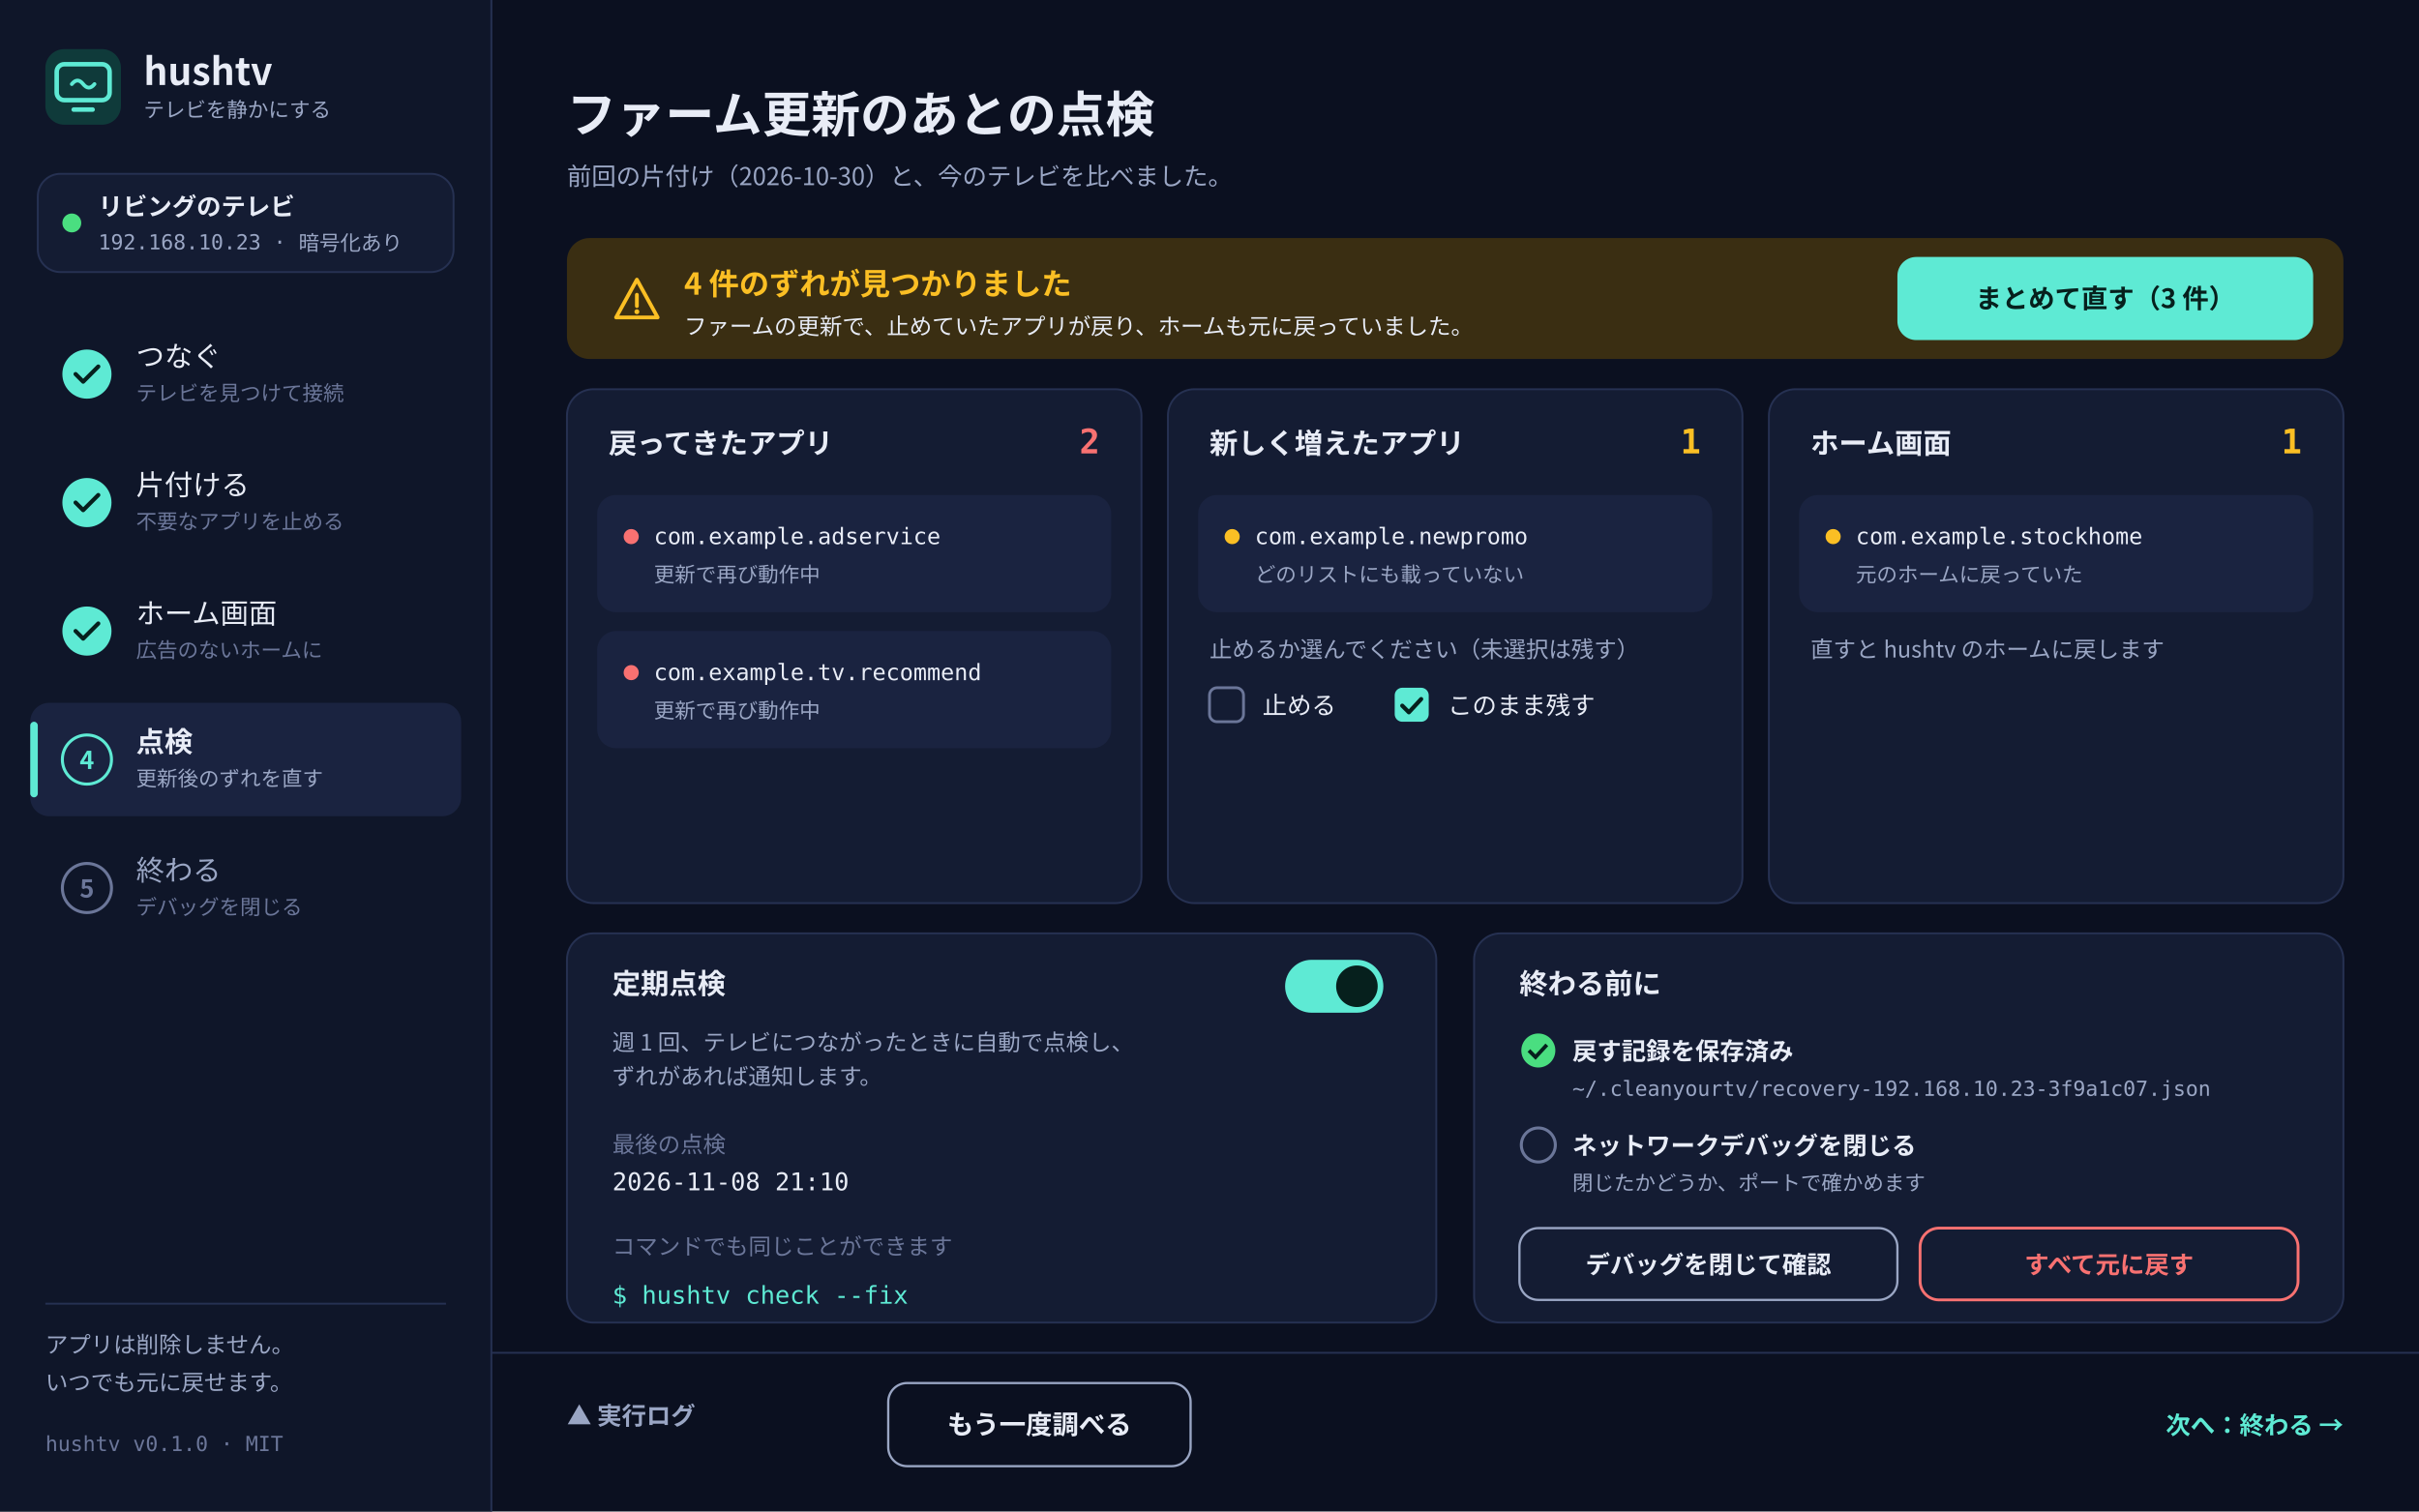
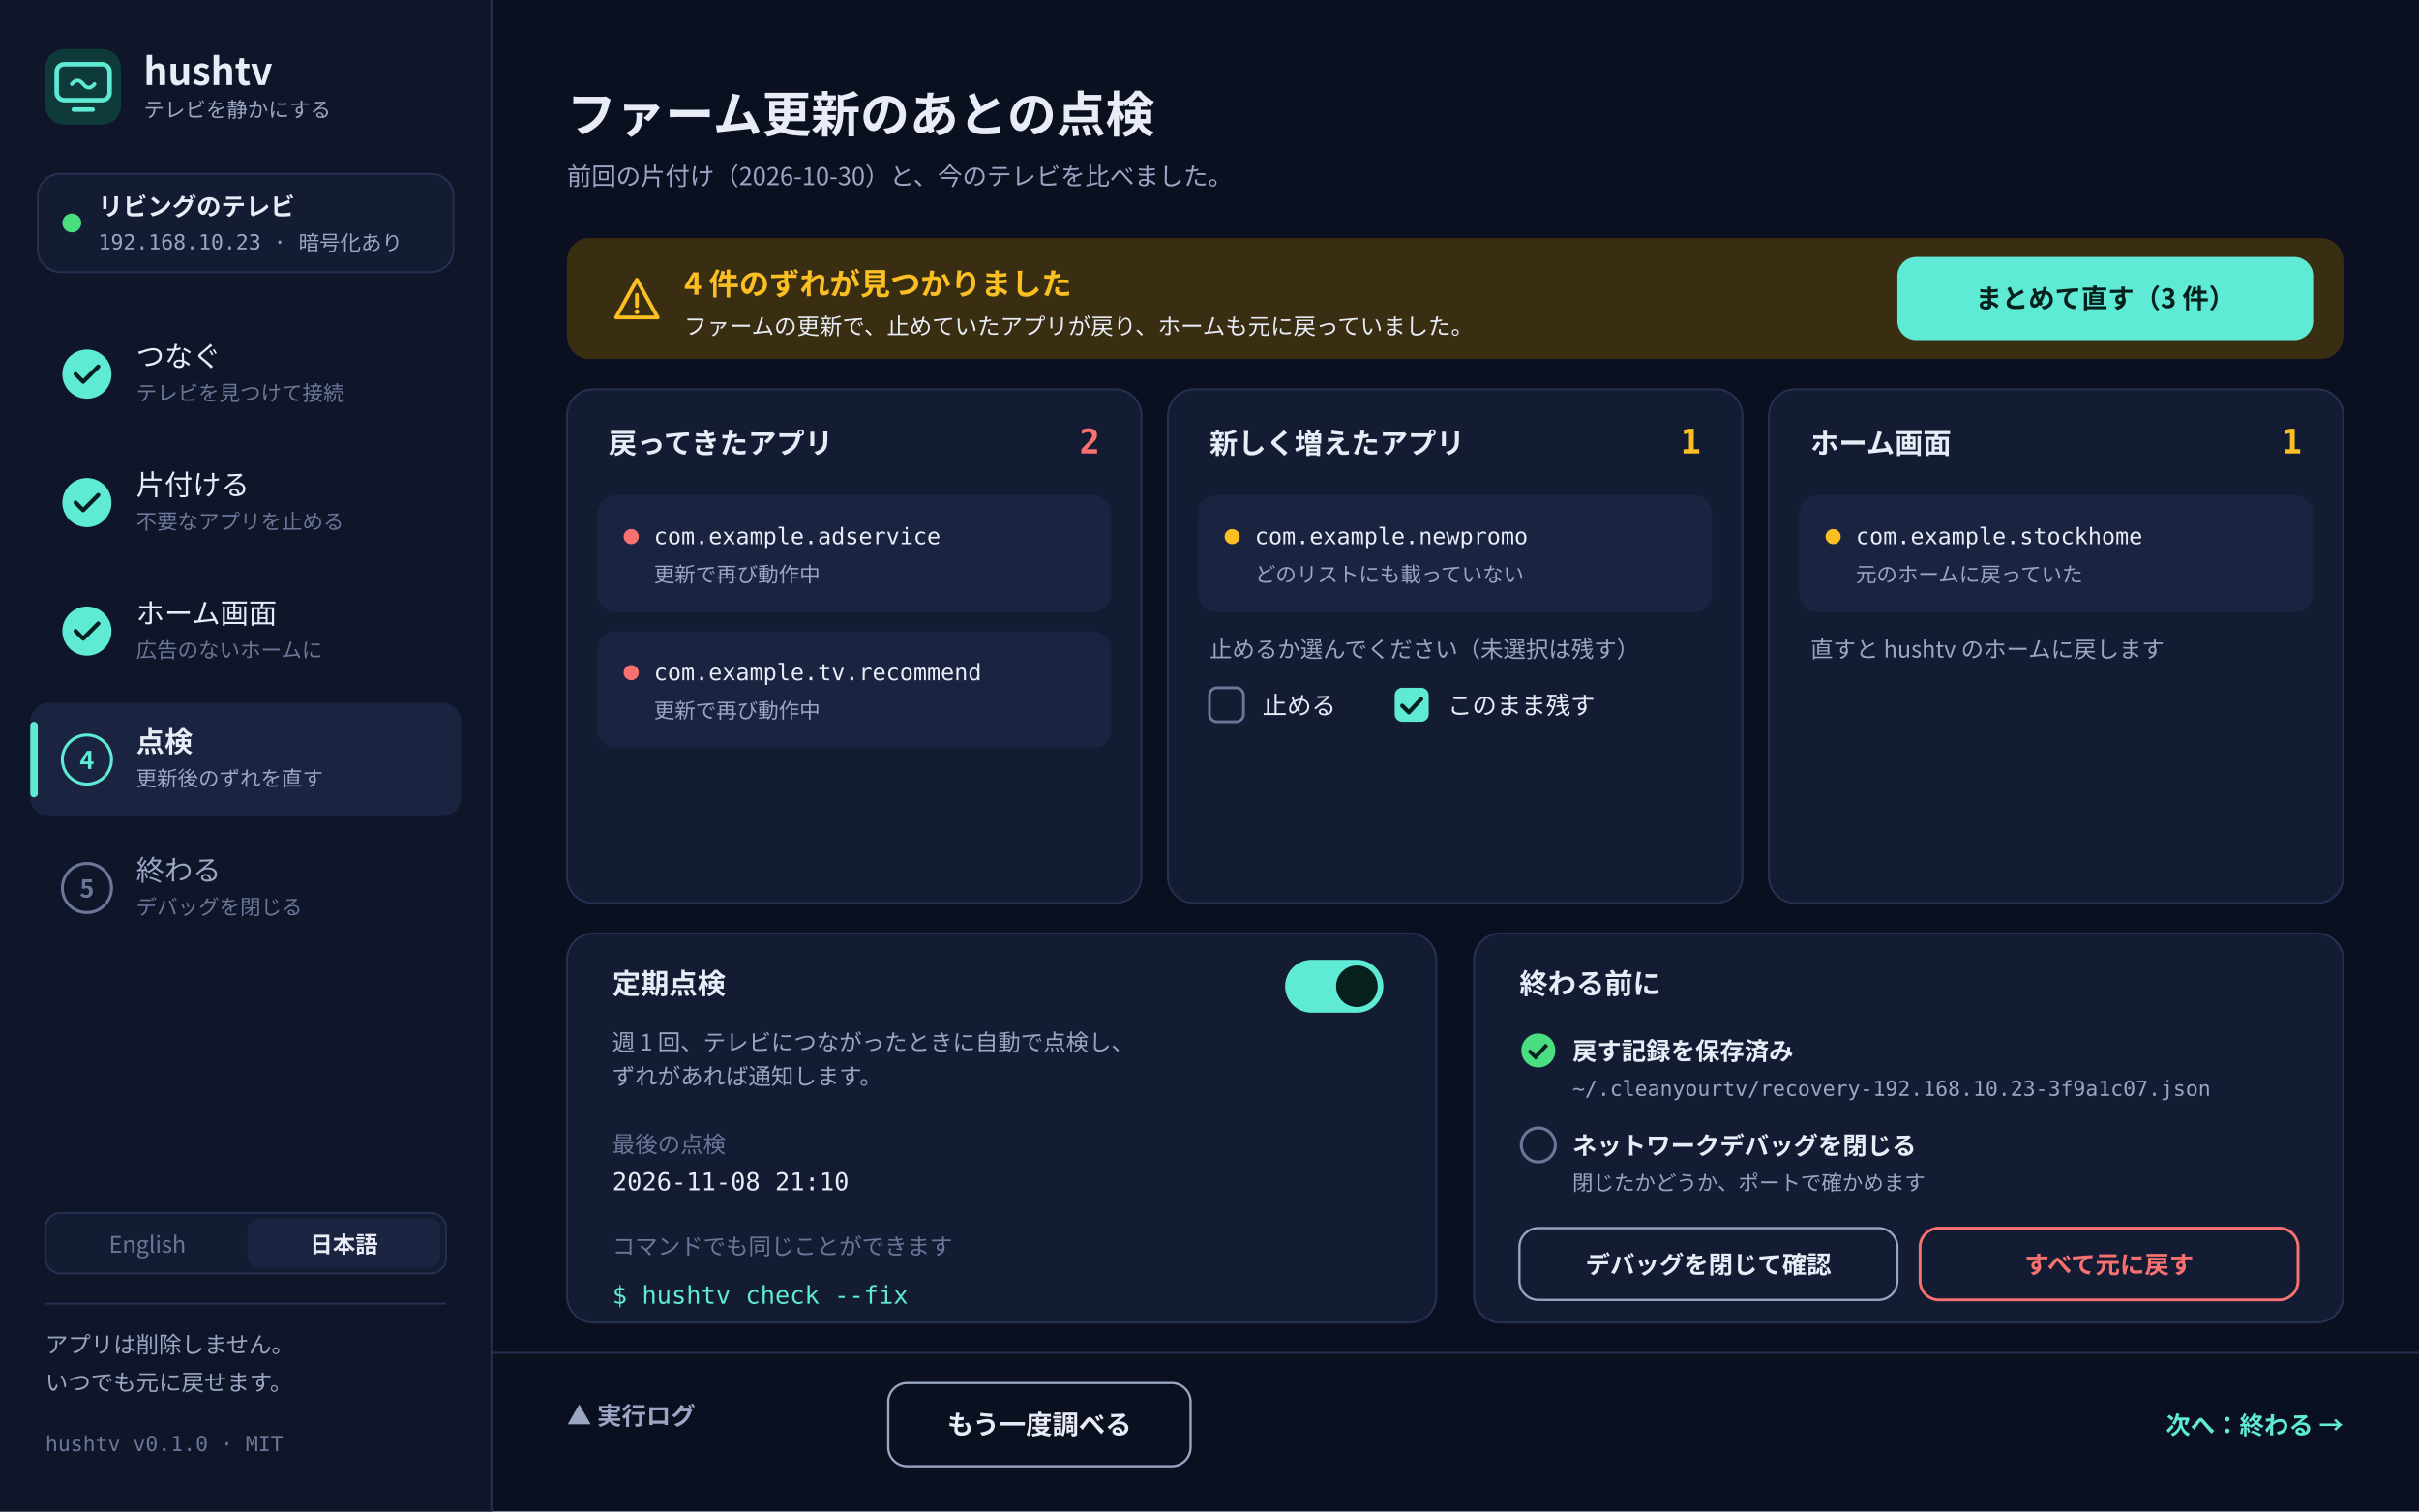
<svg xmlns="http://www.w3.org/2000/svg" width="1280" height="800" viewBox="0 0 1280 800">
  <rect width="1280" height="800" fill="#0B1020" />
  <rect x="0" y="0" width="260" height="800" rx="0" fill="#0F1629" opacity="1" />
  <line x1="260" y1="0" x2="260" y2="800" stroke="#263152" />
  <rect x="24" y="26" width="40" height="40" rx="10" fill="#0F3A3A" opacity="1" />
  <g transform="translate(30,34) scale(1.0)">
    <rect x="0" y="0" width="28" height="19" rx="4" fill="none" stroke="#5EEAD4" stroke-width="2.4" />
    <path d="M9 24h10" stroke="#5EEAD4" stroke-width="2.4" stroke-linecap="round" />
    <path d="M8 10.5c2-2.5 4-2.5 6 0s4 2.5 6 0" stroke="#5EEAD4" stroke-width="2" fill="none" stroke-linecap="round" />
  </g>
  <text x="76" y="45" font-family="'Noto Sans JP','Noto Sans CJK JP','Hiragino Sans','Yu Gothic UI',sans-serif" font-size="20" font-weight="700" fill="#E8ECF6" text-anchor="start" opacity="1">hushtv</text>
  <text x="76" y="62" font-family="'Noto Sans JP','Noto Sans CJK JP','Hiragino Sans','Yu Gothic UI',sans-serif" font-size="11" font-weight="400" fill="#9AA6C4" text-anchor="start" opacity="1">テレビを静かにする</text>
  <rect x="20" y="92" width="220" height="52" rx="12" fill="#141C33" stroke="#263152" stroke-width="1" opacity="1" />
  <circle cx="38" cy="118" r="5" fill="#4ADE80" />
  <text x="52" y="114" font-family="'Noto Sans JP','Noto Sans CJK JP','Hiragino Sans','Yu Gothic UI',sans-serif" font-size="13" font-weight="600" fill="#E8ECF6" text-anchor="start" opacity="1">リビングのテレビ</text>
  <text x="52" y="132" font-family="'JetBrains Mono','SFMono-Regular',Consolas,monospace" font-size="11" font-weight="400" fill="#9AA6C4" text-anchor="start" opacity="1">192.168.10.23 · 暗号化あり</text>
  <circle cx="46" cy="198" r="13" fill="#5EEAD4" />
  <path d="M40 198l4 4 8-8" stroke="#06201D" stroke-width="2.2" fill="none" stroke-linecap="round" stroke-linejoin="round" />
  <text x="72" y="194" font-family="'Noto Sans JP','Noto Sans CJK JP','Hiragino Sans','Yu Gothic UI',sans-serif" font-size="15" font-weight="500" fill="#E8ECF6" text-anchor="start" opacity="1">つなぐ</text>
  <text x="72" y="212" font-family="'Noto Sans JP','Noto Sans CJK JP','Hiragino Sans','Yu Gothic UI',sans-serif" font-size="11" font-weight="400" fill="#6B7699" text-anchor="start" opacity="1">テレビを見つけて接続</text>
  <circle cx="46" cy="266" r="13" fill="#5EEAD4" />
  <path d="M40 266l4 4 8-8" stroke="#06201D" stroke-width="2.2" fill="none" stroke-linecap="round" stroke-linejoin="round" />
  <text x="72" y="262" font-family="'Noto Sans JP','Noto Sans CJK JP','Hiragino Sans','Yu Gothic UI',sans-serif" font-size="15" font-weight="500" fill="#E8ECF6" text-anchor="start" opacity="1">片付ける</text>
  <text x="72" y="280" font-family="'Noto Sans JP','Noto Sans CJK JP','Hiragino Sans','Yu Gothic UI',sans-serif" font-size="11" font-weight="400" fill="#6B7699" text-anchor="start" opacity="1">不要なアプリを止める</text>
  <circle cx="46" cy="334" r="13" fill="#5EEAD4" />
  <path d="M40 334l4 4 8-8" stroke="#06201D" stroke-width="2.2" fill="none" stroke-linecap="round" stroke-linejoin="round" />
  <text x="72" y="330" font-family="'Noto Sans JP','Noto Sans CJK JP','Hiragino Sans','Yu Gothic UI',sans-serif" font-size="15" font-weight="500" fill="#E8ECF6" text-anchor="start" opacity="1">ホーム画面</text>
  <text x="72" y="348" font-family="'Noto Sans JP','Noto Sans CJK JP','Hiragino Sans','Yu Gothic UI',sans-serif" font-size="11" font-weight="400" fill="#6B7699" text-anchor="start" opacity="1">広告のないホームに</text>
  <rect x="16" y="372" width="228" height="60" rx="10" fill="#1A2340" opacity="1" />
  <rect x="16" y="382" width="4" height="40" rx="2" fill="#5EEAD4" opacity="1" />
  <circle cx="46" cy="402" r="13" fill="none" stroke="#5EEAD4" stroke-width="1.6" />
  <text x="46" y="407" font-family="'Noto Sans JP','Noto Sans CJK JP','Hiragino Sans','Yu Gothic UI',sans-serif" font-size="13" font-weight="700" fill="#5EEAD4" text-anchor="middle" opacity="1">4</text>
  <text x="72" y="398" font-family="'Noto Sans JP','Noto Sans CJK JP','Hiragino Sans','Yu Gothic UI',sans-serif" font-size="15" font-weight="700" fill="#E8ECF6" text-anchor="start" opacity="1">点検</text>
  <text x="72" y="416" font-family="'Noto Sans JP','Noto Sans CJK JP','Hiragino Sans','Yu Gothic UI',sans-serif" font-size="11" font-weight="400" fill="#9AA6C4" text-anchor="start" opacity="1">更新後のずれを直す</text>
  <circle cx="46" cy="470" r="13" fill="none" stroke="#6B7699" stroke-width="1.6" />
  <text x="46" y="475" font-family="'Noto Sans JP','Noto Sans CJK JP','Hiragino Sans','Yu Gothic UI',sans-serif" font-size="13" font-weight="700" fill="#6B7699" text-anchor="middle" opacity="1">5</text>
  <text x="72" y="466" font-family="'Noto Sans JP','Noto Sans CJK JP','Hiragino Sans','Yu Gothic UI',sans-serif" font-size="15" font-weight="500" fill="#9AA6C4" text-anchor="start" opacity="1">終わる</text>
  <text x="72" y="484" font-family="'Noto Sans JP','Noto Sans CJK JP','Hiragino Sans','Yu Gothic UI',sans-serif" font-size="11" font-weight="400" fill="#6B7699" text-anchor="start" opacity="1">デバッグを閉じる</text>
+   <rect x="24" y="642" width="212" height="32" rx="8" fill="#141C33" stroke="#263152" stroke-width="1" opacity="1" />
+   <rect x="131" y="645" width="102" height="26" rx="6" fill="#1A2340" opacity="1" />
+   <text x="78" y="663" font-family="'Noto Sans JP','Noto Sans CJK JP','Hiragino Sans','Yu Gothic UI',sans-serif" font-size="12" font-weight="400" fill="#6B7699" text-anchor="middle">English</text>
+   <text x="182" y="663" font-family="'Noto Sans JP','Noto Sans CJK JP','Hiragino Sans','Yu Gothic UI',sans-serif" font-size="12" font-weight="700" fill="#E8ECF6" text-anchor="middle">日本語</text>
  <line x1="24" y1="690" x2="236" y2="690" stroke="#263152" />
  <text x="24" y="716" font-family="'Noto Sans JP','Noto Sans CJK JP','Hiragino Sans','Yu Gothic UI',sans-serif" font-size="12" font-weight="400" fill="#9AA6C4" text-anchor="start" opacity="1">アプリは削除しません。</text>
  <text x="24" y="736" font-family="'Noto Sans JP','Noto Sans CJK JP','Hiragino Sans','Yu Gothic UI',sans-serif" font-size="12" font-weight="400" fill="#9AA6C4" text-anchor="start" opacity="1">いつでも元に戻せます。</text>
  <text x="24" y="768" font-family="'JetBrains Mono','SFMono-Regular',Consolas,monospace" font-size="11" font-weight="400" fill="#6B7699" text-anchor="start" opacity="1">hushtv v0.1.0 · MIT</text>
  <text x="300" y="70" font-family="'Noto Sans JP','Noto Sans CJK JP','Hiragino Sans','Yu Gothic UI',sans-serif" font-size="26" font-weight="700" fill="#E8ECF6" text-anchor="start" opacity="1">ファーム更新のあとの点検</text>
  <text x="300" y="98" font-family="'Noto Sans JP','Noto Sans CJK JP','Hiragino Sans','Yu Gothic UI',sans-serif" font-size="13" font-weight="400" fill="#9AA6C4" text-anchor="start" opacity="1">前回の片付け（2026-10-30）と、今のテレビを比べました。</text>
  <rect x="300" y="126" width="940" height="64" rx="12" fill="#3A2E12" opacity="1" />
  <path d="M326 168l11-20 11 20z" fill="none" stroke="#FBBF24" stroke-width="2" stroke-linejoin="round" />
  <path d="M337 156v6" stroke="#FBBF24" stroke-width="2" stroke-linecap="round" />
  <circle cx="337" cy="165" r="1.3" fill="#FBBF24" />
  <text x="362" y="156" font-family="'Noto Sans JP','Noto Sans CJK JP','Hiragino Sans','Yu Gothic UI',sans-serif" font-size="16" font-weight="700" fill="#FBBF24" text-anchor="start" opacity="1">4 件のずれが見つかりました</text>
  <text x="362" y="177" font-family="'Noto Sans JP','Noto Sans CJK JP','Hiragino Sans','Yu Gothic UI',sans-serif" font-size="12" font-weight="400" fill="#E8ECF6" text-anchor="start" opacity="1">ファームの更新で、止めていたアプリが戻り、ホームも元に戻っていました。</text>
  <rect x="1004" y="136" width="220" height="44" rx="10" fill="#5EEAD4" opacity="1" />
  <text x="1114.0" y="163.0" font-family="'Noto Sans JP','Noto Sans CJK JP','Hiragino Sans','Yu Gothic UI',sans-serif" font-size="14" font-weight="700" fill="#06201D" text-anchor="middle" opacity="1">まとめて直す（3 件）</text>
  <rect x="300" y="206" width="304" height="272" rx="14" fill="#141C33" stroke="#263152" stroke-width="1" opacity="1" />
  <text x="322" y="240" font-family="'Noto Sans JP','Noto Sans CJK JP','Hiragino Sans','Yu Gothic UI',sans-serif" font-size="15" font-weight="700" fill="#E8ECF6" text-anchor="start" opacity="1">戻ってきたアプリ</text>
  <text x="582" y="240" font-family="'JetBrains Mono','SFMono-Regular',Consolas,monospace" font-size="18" font-weight="700" fill="#F87171" text-anchor="end" opacity="1">2</text>
  <rect x="316" y="262" width="272" height="62" rx="10" fill="#1A2340" opacity="1" />
  <circle cx="334" cy="284" r="4" fill="#F87171" />
  <text x="346" y="288" font-family="'JetBrains Mono','SFMono-Regular',Consolas,monospace" font-size="12" font-weight="500" fill="#E8ECF6" text-anchor="start" opacity="1">com.example.adservice</text>
  <text x="346" y="308" font-family="'Noto Sans JP','Noto Sans CJK JP','Hiragino Sans','Yu Gothic UI',sans-serif" font-size="11" font-weight="400" fill="#9AA6C4" text-anchor="start" opacity="1">更新で再び動作中</text>
  <rect x="316" y="334" width="272" height="62" rx="10" fill="#1A2340" opacity="1" />
  <circle cx="334" cy="356" r="4" fill="#F87171" />
  <text x="346" y="360" font-family="'JetBrains Mono','SFMono-Regular',Consolas,monospace" font-size="12" font-weight="500" fill="#E8ECF6" text-anchor="start" opacity="1">com.example.tv.recommend</text>
  <text x="346" y="380" font-family="'Noto Sans JP','Noto Sans CJK JP','Hiragino Sans','Yu Gothic UI',sans-serif" font-size="11" font-weight="400" fill="#9AA6C4" text-anchor="start" opacity="1">更新で再び動作中</text>
  <rect x="618" y="206" width="304" height="272" rx="14" fill="#141C33" stroke="#263152" stroke-width="1" opacity="1" />
  <text x="640" y="240" font-family="'Noto Sans JP','Noto Sans CJK JP','Hiragino Sans','Yu Gothic UI',sans-serif" font-size="15" font-weight="700" fill="#E8ECF6" text-anchor="start" opacity="1">新しく増えたアプリ</text>
  <text x="900" y="240" font-family="'JetBrains Mono','SFMono-Regular',Consolas,monospace" font-size="18" font-weight="700" fill="#FBBF24" text-anchor="end" opacity="1">1</text>
  <rect x="634" y="262" width="272" height="62" rx="10" fill="#1A2340" opacity="1" />
  <circle cx="652" cy="284" r="4" fill="#FBBF24" />
  <text x="664" y="288" font-family="'JetBrains Mono','SFMono-Regular',Consolas,monospace" font-size="12" font-weight="500" fill="#E8ECF6" text-anchor="start" opacity="1">com.example.newpromo</text>
  <text x="664" y="308" font-family="'Noto Sans JP','Noto Sans CJK JP','Hiragino Sans','Yu Gothic UI',sans-serif" font-size="11" font-weight="400" fill="#9AA6C4" text-anchor="start" opacity="1">どのリストにも載っていない</text>
  <text x="640" y="348" font-family="'Noto Sans JP','Noto Sans CJK JP','Hiragino Sans','Yu Gothic UI',sans-serif" font-size="12" font-weight="400" fill="#9AA6C4" text-anchor="start" opacity="1">止めるか選んでください（未選択は残す）</text>
  <rect x="640" y="364" width="18" height="18" rx="4" fill="none" stroke="#6B7699" stroke-width="1.5" opacity="1" />
  <text x="668" y="378" font-family="'Noto Sans JP','Noto Sans CJK JP','Hiragino Sans','Yu Gothic UI',sans-serif" font-size="13" font-weight="400" fill="#E8ECF6" text-anchor="start" opacity="1">止める</text>
  <rect x="738" y="364" width="18" height="18" rx="4" fill="#5EEAD4" opacity="1" />
  <path d="M742 373.5l3.5 3.5 6.5-7" stroke="#06201D" stroke-width="2.2" fill="none" stroke-linecap="round" stroke-linejoin="round" />
  <text x="766" y="378" font-family="'Noto Sans JP','Noto Sans CJK JP','Hiragino Sans','Yu Gothic UI',sans-serif" font-size="13" font-weight="400" fill="#E8ECF6" text-anchor="start" opacity="1">このまま残す</text>
  <rect x="936" y="206" width="304" height="272" rx="14" fill="#141C33" stroke="#263152" stroke-width="1" opacity="1" />
  <text x="958" y="240" font-family="'Noto Sans JP','Noto Sans CJK JP','Hiragino Sans','Yu Gothic UI',sans-serif" font-size="15" font-weight="700" fill="#E8ECF6" text-anchor="start" opacity="1">ホーム画面</text>
  <text x="1218" y="240" font-family="'JetBrains Mono','SFMono-Regular',Consolas,monospace" font-size="18" font-weight="700" fill="#FBBF24" text-anchor="end" opacity="1">1</text>
  <rect x="952" y="262" width="272" height="62" rx="10" fill="#1A2340" opacity="1" />
  <circle cx="970" cy="284" r="4" fill="#FBBF24" />
  <text x="982" y="288" font-family="'JetBrains Mono','SFMono-Regular',Consolas,monospace" font-size="12" font-weight="500" fill="#E8ECF6" text-anchor="start" opacity="1">com.example.stockhome</text>
  <text x="982" y="308" font-family="'Noto Sans JP','Noto Sans CJK JP','Hiragino Sans','Yu Gothic UI',sans-serif" font-size="11" font-weight="400" fill="#9AA6C4" text-anchor="start" opacity="1">元のホームに戻っていた</text>
  <text x="958" y="348" font-family="'Noto Sans JP','Noto Sans CJK JP','Hiragino Sans','Yu Gothic UI',sans-serif" font-size="12" font-weight="400" fill="#9AA6C4" text-anchor="start" opacity="1">直すと hushtv のホームに戻します</text>
  <rect x="300" y="494" width="460" height="206" rx="14" fill="#141C33" stroke="#263152" stroke-width="1" opacity="1" />
  <text x="324" y="526" font-family="'Noto Sans JP','Noto Sans CJK JP','Hiragino Sans','Yu Gothic UI',sans-serif" font-size="15" font-weight="700" fill="#E8ECF6" text-anchor="start" opacity="1">定期点検</text>
  <rect x="680" y="508" width="52" height="28" rx="14" fill="#5EEAD4" opacity="1" />
  <circle cx="718" cy="522" r="11" fill="#06201D" />
  <text x="324" y="556" font-family="'Noto Sans JP','Noto Sans CJK JP','Hiragino Sans','Yu Gothic UI',sans-serif" font-size="12" font-weight="400" fill="#9AA6C4" text-anchor="start" opacity="1">週 1 回、テレビにつながったときに自動で点検し、</text>
  <text x="324" y="574" font-family="'Noto Sans JP','Noto Sans CJK JP','Hiragino Sans','Yu Gothic UI',sans-serif" font-size="12" font-weight="400" fill="#9AA6C4" text-anchor="start" opacity="1">ずれがあれば通知します。</text>
  <text x="324" y="610" font-family="'Noto Sans JP','Noto Sans CJK JP','Hiragino Sans','Yu Gothic UI',sans-serif" font-size="12" font-weight="400" fill="#6B7699" text-anchor="start" opacity="1">最後の点検</text>
  <text x="324" y="630" font-family="'JetBrains Mono','SFMono-Regular',Consolas,monospace" font-size="13" font-weight="400" fill="#E8ECF6" text-anchor="start" opacity="1">2026-11-08 21:10</text>
  <text x="324" y="664" font-family="'Noto Sans JP','Noto Sans CJK JP','Hiragino Sans','Yu Gothic UI',sans-serif" font-size="12" font-weight="400" fill="#6B7699" text-anchor="start" opacity="1">コマンドでも同じことができます</text>
  <rect x="324" y="674" width="412" height="2" rx="1" fill="#263152" opacity="0" />
  <text x="324" y="690" font-family="'JetBrains Mono','SFMono-Regular',Consolas,monospace" font-size="13" font-weight="400" fill="#5EEAD4" text-anchor="start" opacity="1">$ hushtv check --fix</text>
  <rect x="780" y="494" width="460" height="206" rx="14" fill="#141C33" stroke="#263152" stroke-width="1" opacity="1" />
  <text x="804" y="526" font-family="'Noto Sans JP','Noto Sans CJK JP','Hiragino Sans','Yu Gothic UI',sans-serif" font-size="15" font-weight="700" fill="#E8ECF6" text-anchor="start" opacity="1">終わる前に</text>
  <circle cx="814" cy="556" r="9" fill="#4ADE80" />
  <path d="M809 556l3.5 3.5 6-6.5" stroke="#06201D" stroke-width="2" fill="none" />
  <text x="832" y="561" font-family="'Noto Sans JP','Noto Sans CJK JP','Hiragino Sans','Yu Gothic UI',sans-serif" font-size="13" font-weight="600" fill="#E8ECF6" text-anchor="start" opacity="1">戻す記録を保存済み</text>
  <text x="832" y="580" font-family="'JetBrains Mono','SFMono-Regular',Consolas,monospace" font-size="11" font-weight="400" fill="#9AA6C4" text-anchor="start" opacity="1">~/.cleanyourtv/recovery-192.168.10.23-3f9a1c07.json</text>
  <circle cx="814" cy="606" r="9" fill="none" stroke="#6B7699" stroke-width="1.6" />
  <text x="832" y="611" font-family="'Noto Sans JP','Noto Sans CJK JP','Hiragino Sans','Yu Gothic UI',sans-serif" font-size="13" font-weight="600" fill="#E8ECF6" text-anchor="start" opacity="1">ネットワークデバッグを閉じる</text>
  <text x="832" y="630" font-family="'Noto Sans JP','Noto Sans CJK JP','Hiragino Sans','Yu Gothic UI',sans-serif" font-size="11" font-weight="400" fill="#9AA6C4" text-anchor="start" opacity="1">閉じたかどうか、ポートで確かめます</text>
  <rect x="804" y="650" width="200" height="38" rx="10" fill="none" stroke="#9AA6C4" stroke-width="1.2" opacity="1" />
  <text x="904.0" y="674.0" font-family="'Noto Sans JP','Noto Sans CJK JP','Hiragino Sans','Yu Gothic UI',sans-serif" font-size="13" font-weight="600" fill="#E8ECF6" text-anchor="middle" opacity="1">デバッグを閉じて確認</text>
  <rect x="1016" y="650" width="200" height="38" rx="10" fill="none" stroke="#F87171" stroke-width="1.5" opacity="1" />
  <text x="1116.0" y="674.0" font-family="'Noto Sans JP','Noto Sans CJK JP','Hiragino Sans','Yu Gothic UI',sans-serif" font-size="13" font-weight="600" fill="#F87171" text-anchor="middle" opacity="1">すべて元に戻す</text>
  <line x1="260" y1="716" x2="1280" y2="716" stroke="#263152" />
  <text x="300" y="754" font-family="'Noto Sans JP','Noto Sans CJK JP','Hiragino Sans','Yu Gothic UI',sans-serif" font-size="13" font-weight="600" fill="#9AA6C4" text-anchor="start" opacity="1">▲ 実行ログ</text>
  <rect x="470" y="732" width="160" height="44" rx="10" fill="none" stroke="#9AA6C4" stroke-width="1.2" opacity="1" />
  <text x="550.0" y="759.0" font-family="'Noto Sans JP','Noto Sans CJK JP','Hiragino Sans','Yu Gothic UI',sans-serif" font-size="14" font-weight="600" fill="#E8ECF6" text-anchor="middle" opacity="1">もう一度調べる</text>
  <text x="1240" y="759" font-family="'Noto Sans JP','Noto Sans CJK JP','Hiragino Sans','Yu Gothic UI',sans-serif" font-size="13" font-weight="600" fill="#5EEAD4" text-anchor="end" opacity="1">次へ：終わる →</text>
</svg>
